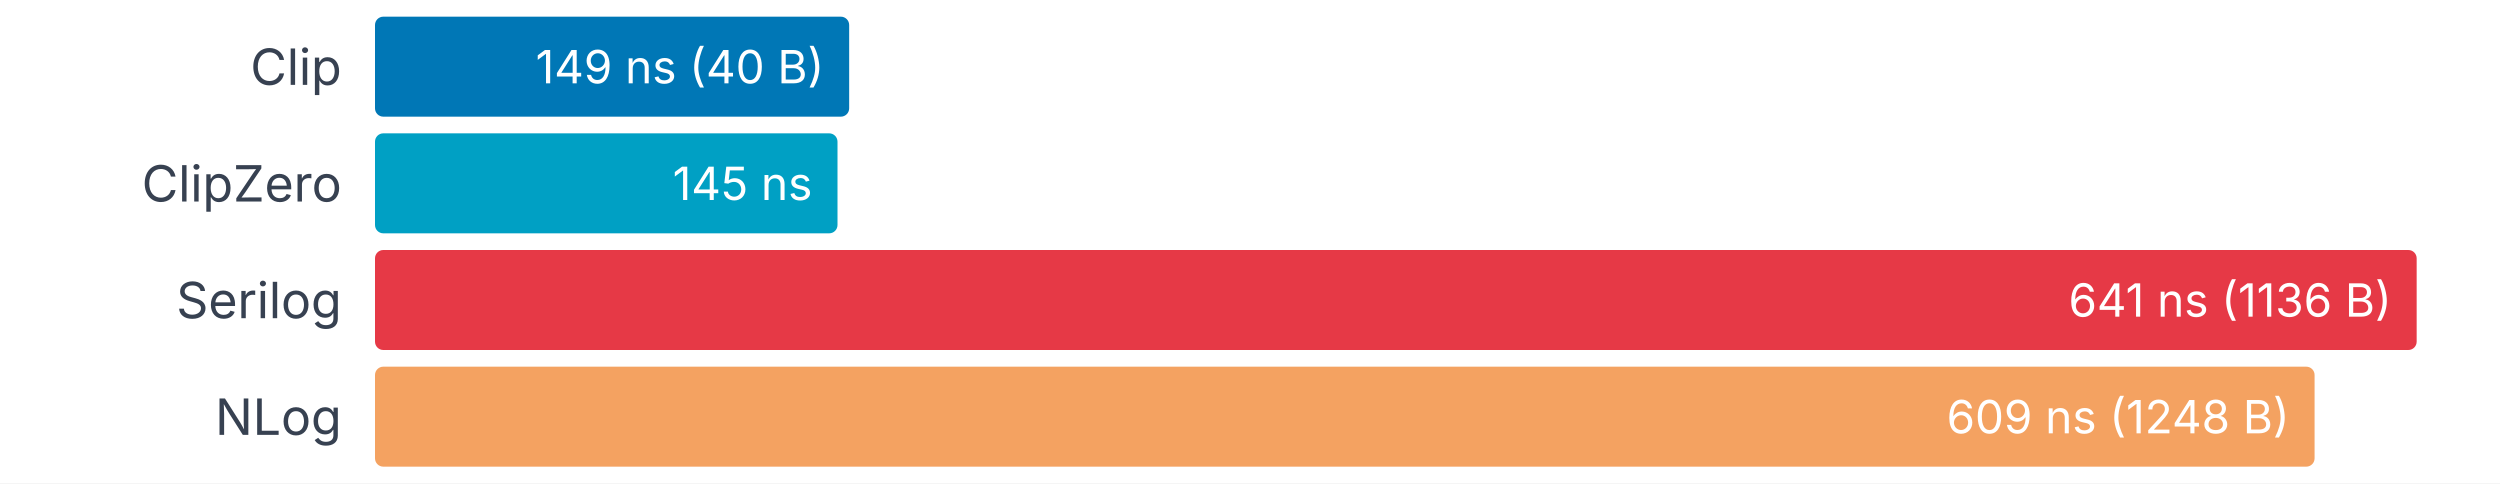
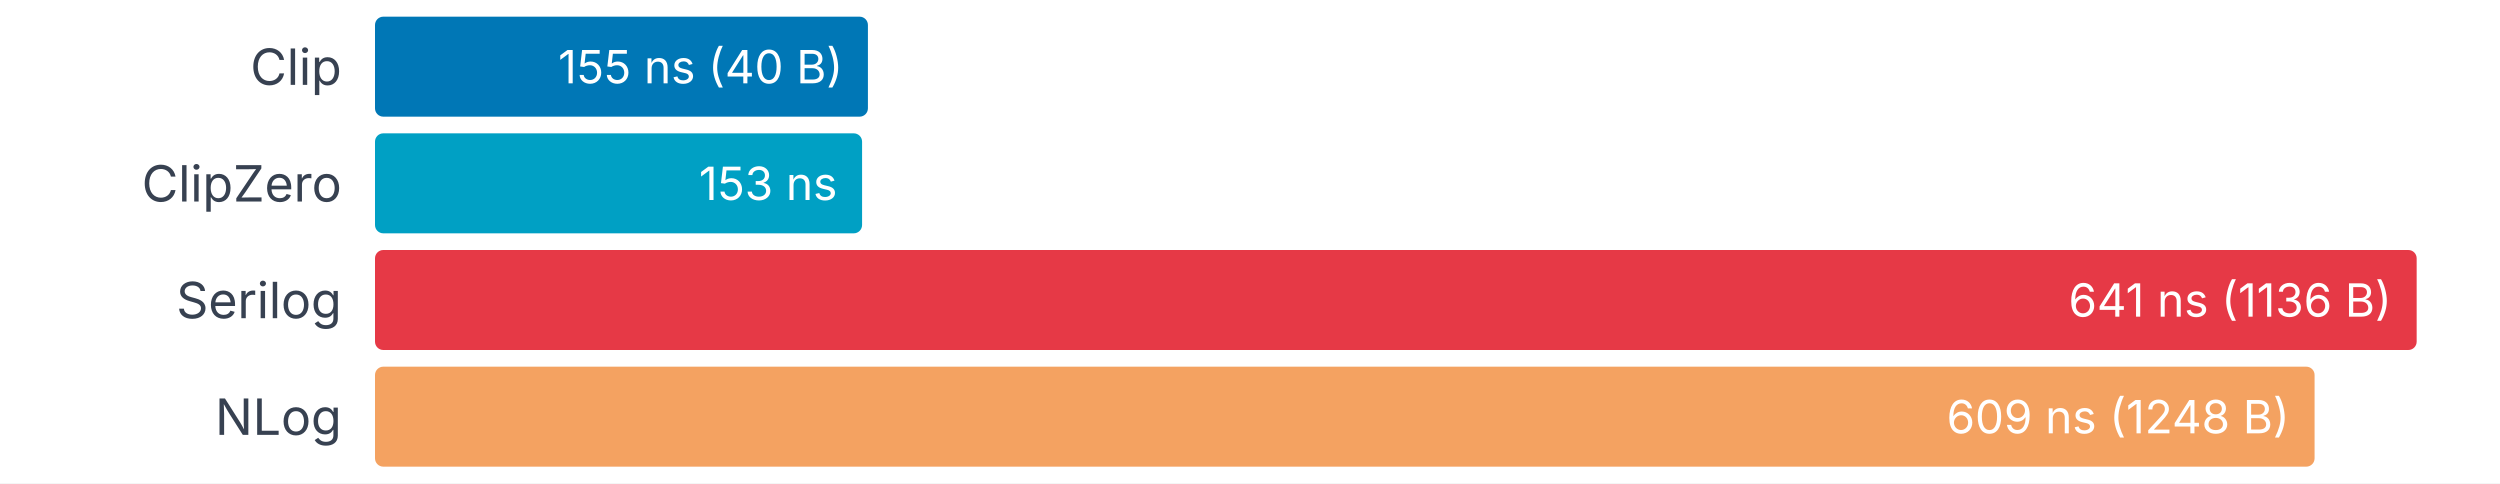
<svg xmlns="http://www.w3.org/2000/svg" width="600" height="116" viewBox="0 0 600 116" font-family="system-ui, -apple-system, sans-serif">
  <rect width="600" height="116" fill="white" />
  <text x="82" y="16.0" text-anchor="end" dominant-baseline="central" font-size="12" fill="#374151">Clip</text>
-   <rect x="90" y="4" width="113.8" height="24" rx="2" fill="#0077b6" />
-   <text x="197.8" y="16.0" text-anchor="end" dominant-baseline="central" font-size="11" fill="white">149 ns  (40 B)</text>
+   <rect x="90" y="4" width="118.3" height="24" rx="2" fill="#0077b6" />
+   <text x="202.332" y="16.0" text-anchor="end" dominant-baseline="central" font-size="11" fill="white">155 ns  (40 B)</text>
  <text x="82" y="44.0" text-anchor="end" dominant-baseline="central" font-size="12" fill="#374151">ClipZero</text>
-   <rect x="90" y="32" width="111.0" height="24" rx="2" fill="#00a0c4" />
-   <text x="194.95" y="44.0" text-anchor="end" dominant-baseline="central" font-size="11" fill="white">145 ns</text>
+   <rect x="90" y="32" width="116.9" height="24" rx="2" fill="#00a0c4" />
+   <text x="200.941" y="44.0" text-anchor="end" dominant-baseline="central" font-size="11" fill="white">153 ns</text>
  <text x="82" y="72.0" text-anchor="end" dominant-baseline="central" font-size="12" fill="#374151">Serilog</text>
  <rect x="90" y="60" width="490.0" height="24" rx="2" fill="#e63946" />
  <text x="574.0" y="72.0" text-anchor="end" dominant-baseline="central" font-size="11" fill="white">641 ns  (1136 B)</text>
  <text x="82" y="100.0" text-anchor="end" dominant-baseline="central" font-size="12" fill="#374151">NLog</text>
  <rect x="90" y="88" width="465.5" height="24" rx="2" fill="#f4a261" />
  <text x="549.495" y="100.0" text-anchor="end" dominant-baseline="central" font-size="11" fill="white">609 ns  (1248 B)</text>
</svg>
